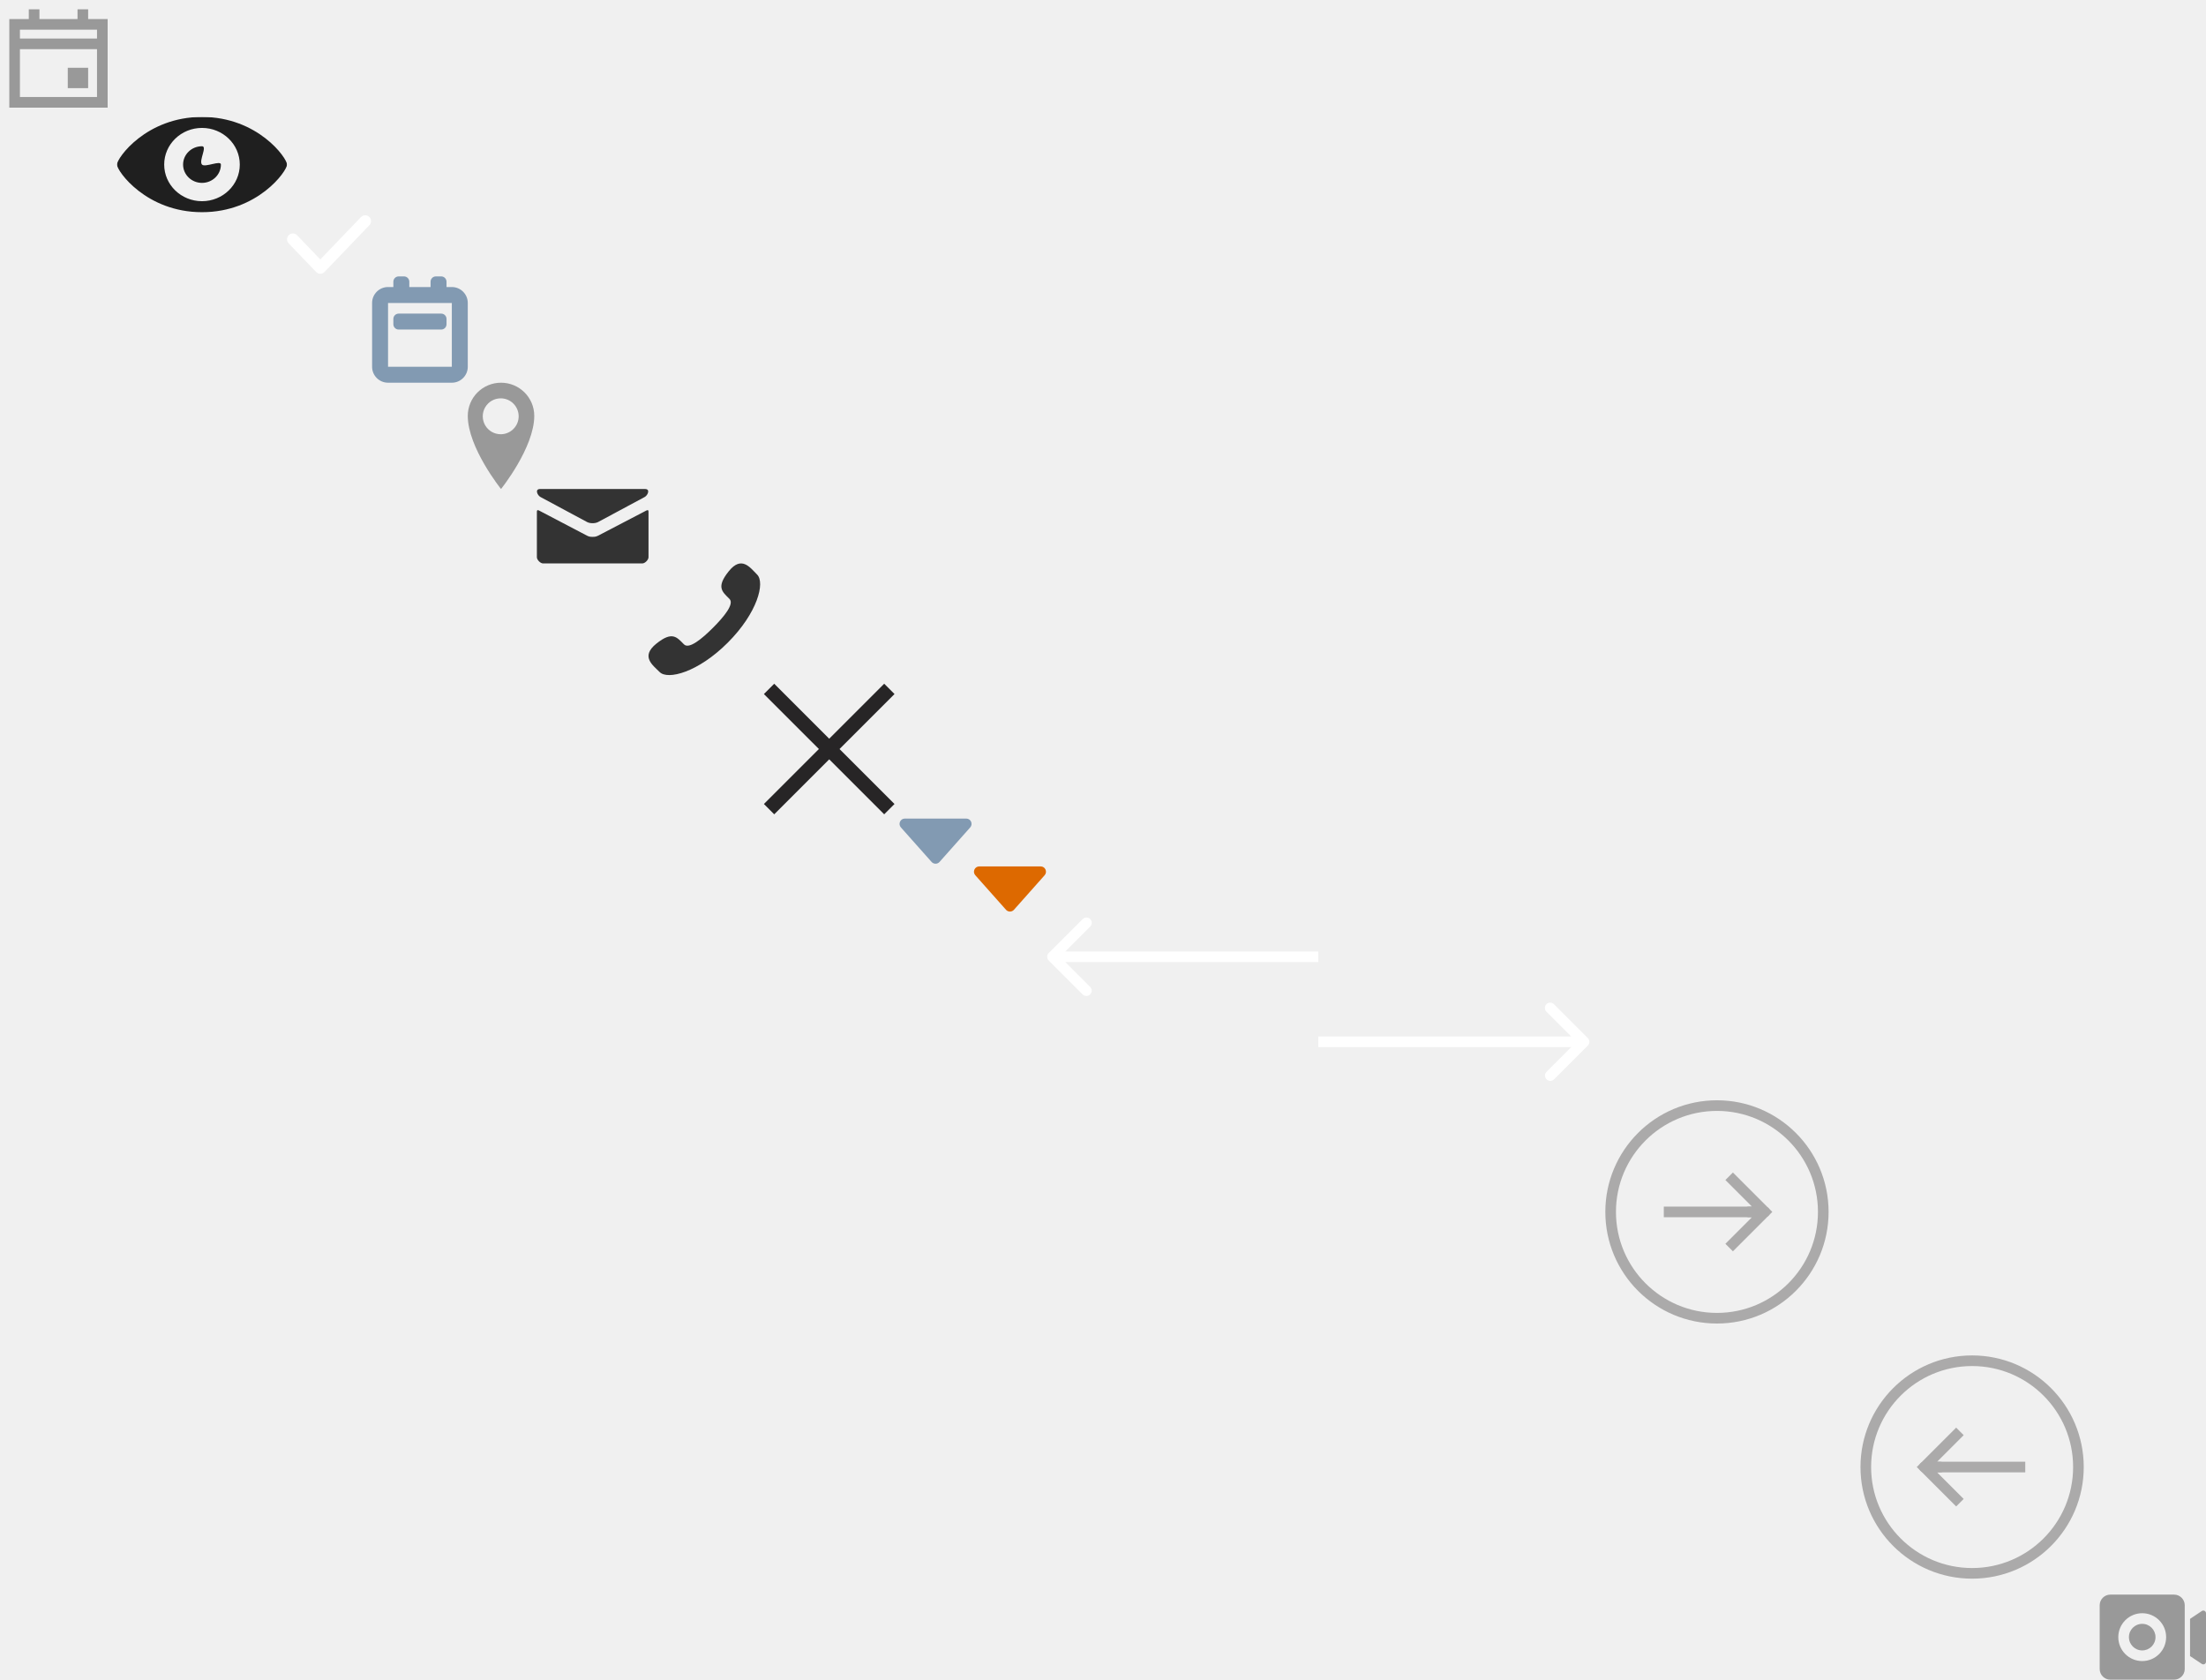
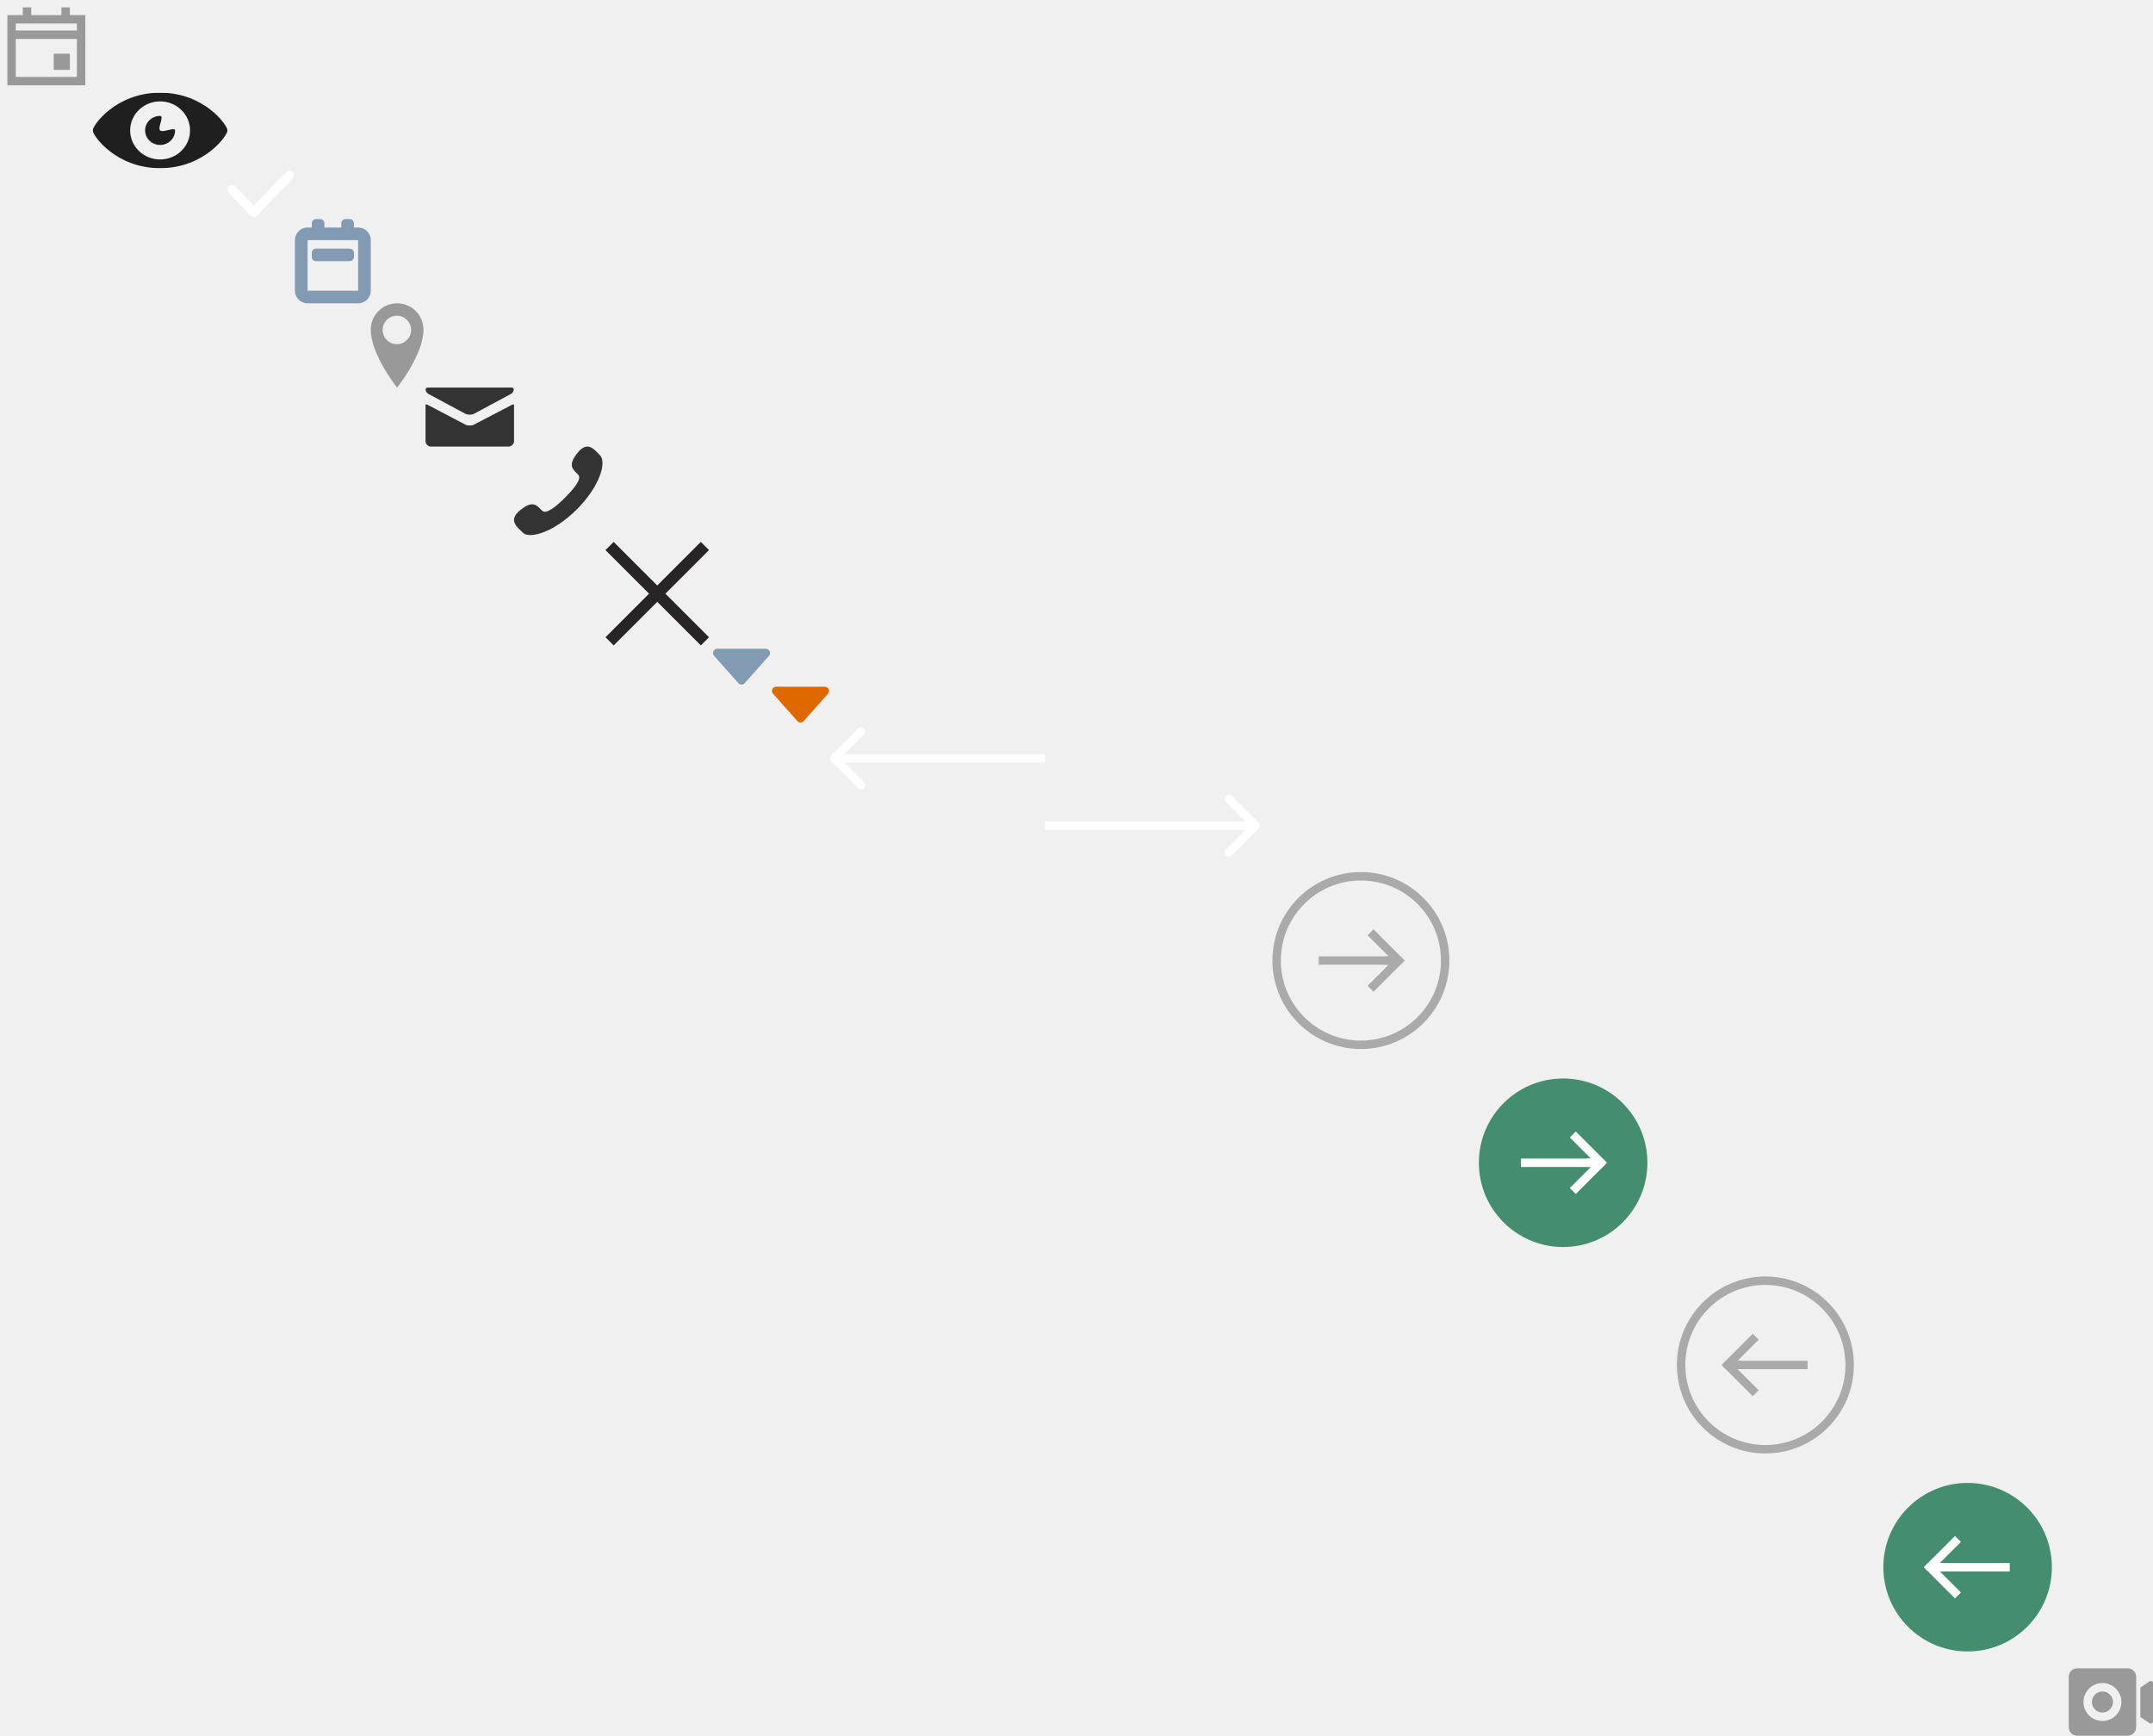
- <svg xmlns="http://www.w3.org/2000/svg" width="415" height="316" viewBox="0 0 415 316">
+ <svg xmlns="http://www.w3.org/2000/svg" width="511" height="412" viewBox="0 0 511 412">
  <svg width="22" height="22" fill="none" viewBox="0 0 22 22" id="date">
    <path d="M2.75 4.583h16.5V19.25H2.75V4.583zm16.5 3.667H2.75m3.667-3.667V2.75m9.167 1.833V2.75" stroke="#999" stroke-width="2" stroke-linecap="square" />
    <path d="M15.583 13.75H13.75v1.833h1.833V13.75z" stroke="#999" stroke-width="2" stroke-linecap="square" />
  </svg>
  <svg width="32" height="18" fill="none" viewBox="0 0 32 18" id="eye" x="22" y="22">
    <path opacity=".87" d="M16 0C5.502 0 0 7.731 0 8.96c0 1.226 5.502 8.96 16 8.96 10.496 0 16-7.734 16-8.96C32 7.731 26.496 0 16 0zm0 15.851c-3.928 0-7.112-3.085-7.112-6.891S12.072 2.066 16 2.066s7.11 3.088 7.11 6.894-3.182 6.891-7.11 6.891zm0-6.891c-.651-.715 1.06-3.446 0-3.446-1.965 0-3.557 1.544-3.557 3.446 0 1.902 1.592 3.446 3.557 3.446 1.963 0 3.557-1.544 3.557-3.446 0-.875-3.003.606-3.557 0z" fill="#000" />
  </svg>
  <svg width="16" height="12" fill="none" viewBox="0 0 16 12" id="form-checkbox-tick" x="54" y="40">
    <path fill-rule="evenodd" clip-rule="evenodd" d="M15.461.806a1.1 1.1 0 01.033 1.555l-8.442 8.8a1.1 1.1 0 01-1.587 0L.306 5.785A1.1 1.1 0 011.894 4.26l4.365 4.55L13.906.839a1.1 1.1 0 011.555-.033z" fill="#fff" />
  </svg>
  <svg width="18" height="20" fill="none" viewBox="0 0 18 20" id="input-date" x="70" y="52">
    <path fill-rule="evenodd" clip-rule="evenodd" d="M12 0a1 1 0 00-1 1v1H7V1a1 1 0 00-1-1H5a1 1 0 00-1 1v1H3a3 3 0 00-3 3v12a3 3 0 003 3h12a3 3 0 003-3V5a3 3 0 00-3-3h-1V1a1 1 0 00-1-1h-1zM3 5h12v12H3V5zm1 4a1 1 0 001 1h8a1 1 0 001-1V8a1 1 0 00-1-1H5a1 1 0 00-1 1v1z" fill="#829AB2" />
  </svg>
  <svg width="13" height="20" fill="none" viewBox="0 0 13 20" id="location" x="88" y="72">
    <path d="M6.254 0A6.243 6.243 0 000 6.241C0 12.213 6.254 20 6.254 20s6.254-7.789 6.254-13.759C12.508 2.79 9.708 0 6.254 0zm0 9.695a3.377 3.377 0 11-.001-6.753 3.377 3.377 0 010 6.753z" fill="#999" />
  </svg>
  <svg width="21" height="14" fill="none" viewBox="0 0 21 14" id="mail" x="101" y="92">
    <path d="M.67 1.5l8.75 4.7c.294.158.674.233 1.057.233.382 0 .763-.075 1.057-.232.294-.158 8.18-4.395 8.75-4.7.57-.307 1.11-1.501.063-1.501H.607C-.438 0 .1 1.194.67 1.5zm19.878 2.57c-.647.338-8.618 4.491-9.014 4.699-.397.207-.675.232-1.057.232-.383 0-.66-.025-1.057-.232-.397-.208-8.322-4.362-8.97-4.7-.455-.238-.45.041-.45.256v8.508C0 13.323.66 14 1.167 14h18.666C20.34 14 21 13.323 21 12.833V4.326c0-.215.005-.493-.451-.255z" fill="#333" />
  </svg>
  <svg width="21" height="22" fill="none" viewBox="0 0 21 22" id="phone" x="122" y="106">
    <path d="M12.116 12.117c-2.078 2.076-4.486 4.064-5.438 3.112-1.361-1.361-2.202-2.548-5.206-.133-3.002 2.413-.696 4.022.624 5.34 1.523 1.523 7.2.082 12.811-5.528 5.61-5.612 7.048-11.289 5.524-12.812-1.32-1.32-2.921-3.626-5.335-.623-2.414 3.002-1.228 3.843.136 5.205.948.952-1.039 3.36-3.116 5.439z" fill="#333" />
  </svg>
  <svg width="26" height="26" fill="none" viewBox="0 0 26 26" id="popup-close" x="143" y="128">
    <path d="M25.276 23.26L2.648.633l-1.94 1.94L23.337 25.2l1.94-1.94z" fill="#272526" />
    <path d="M23.338.632L.711 23.26l1.94 1.94L25.278 2.572l-1.94-1.94z" fill="#272526" />
  </svg>
  <svg width="14" height="9" fill="none" viewBox="0 0 14 9" id="select2-arrow" x="169" y="154">
    <path d="M.48 1.664C-.095 1.02.363 0 1.226 0h11.546c.863 0 1.32 1.02.748 1.664L7.747 8.16a1 1 0 01-1.494 0L.479 1.664z" fill="#829AB2" />
  </svg>
  <svg width="14" height="9" fill="none" viewBox="0 0 14 9" id="select2-arrow-active" x="183" y="163">
    <path d="M.48 1.664C-.095 1.02.363 0 1.226 0h11.546c.863 0 1.32 1.02.748 1.664L7.747 8.16a1 1 0 01-1.494 0L.479 1.664z" fill="#DD6900" />
  </svg>
  <svg width="51" height="16" fill="none" viewBox="0 0 51 16" id="slick-left" x="197" y="172">
    <path d="M.293 8.707a1 1 0 010-1.414L6.657.929A1 1 0 118.07 2.343L2.414 8l5.657 5.657a1 1 0 11-1.414 1.414L.293 8.707zM51 9H1V7h50v2z" fill="#fff" />
  </svg>
  <svg width="51" height="16" fill="none" viewBox="0 0 51 16" id="slick-right" x="248" y="188">
    <path d="M50.707 8.707a1 1 0 000-1.414L44.343.929a1 1 0 10-1.414 1.414L48.586 8l-5.657 5.657a1 1 0 001.414 1.414l6.364-6.364zM0 9h50V7H0v2z" fill="#fff" />
  </svg>
  <svg width="48" height="48" fill="none" viewBox="0 0 48 48" id="slider-next" x="299" y="204">
    <path d="M27 18l6 6-6 6m-12-6h15" stroke="#ABAAAA" stroke-width="2" stroke-linecap="square" />
    <path d="M33 24h-3" stroke="#ABAAAA" stroke-width="2" stroke-linecap="round" />
    <path d="M24 44c11.046 0 20-8.954 20-20S35.046 4 24 4 4 12.954 4 24s8.954 20 20 20z" stroke="#ABAAAA" stroke-width="2" stroke-linecap="square" />
  </svg>
-   <svg width="48" height="48" fill="none" viewBox="0 0 48 48" id="slider-prev" x="347" y="252">
+   <svg width="48" height="48" fill="none" viewBox="0 0 48 48" id="slider-next-primary" x="347" y="252">
+     <path d="M24 44c11.046 0 20-8.954 20-20S35.046 4 24 4 4 12.954 4 24s8.954 20 20 20z" fill="#448D6E" />
+     <path d="M27 18l6 6-6 6m-12-6h15" stroke="#fff" stroke-width="2" stroke-linecap="square" />
+     <path d="M33 24h-3" stroke="#fff" stroke-width="2" stroke-linecap="round" />
+   </svg>
+   <svg width="48" height="48" fill="none" viewBox="0 0 48 48" id="slider-prev" x="395" y="300">
    <path d="M21 18l-6 6 6 6m12-6H18" stroke="#ABAAAA" stroke-width="2" stroke-linecap="square" />
    <path d="M15 24h3" stroke="#ABAAAA" stroke-width="2" stroke-linecap="round" />
    <path d="M24 44C12.954 44 4 35.046 4 24S12.954 4 24 4s20 8.954 20 20-8.954 20-20 20z" stroke="#ABAAAA" stroke-width="2" stroke-linecap="square" />
  </svg>
-   <svg width="20" height="16" fill="none" viewBox="0 0 20 16" id="video" x="395" y="300">
+   <svg width="48" height="48" fill="none" viewBox="0 0 48 48" id="slider-prev-primary" x="443" y="348">
+     <path d="M24 44C12.954 44 4 35.046 4 24S12.954 4 24 4s20 8.954 20 20-8.954 20-20 20z" fill="#448D6E" />
+     <path d="M21 18l-6 6 6 6m12-6H18" stroke="#fff" stroke-width="2" stroke-linecap="square" />
+     <path d="M15 24h3" stroke="#fff" stroke-width="2" stroke-linecap="round" />
+   </svg>
+   <svg width="20" height="16" fill="none" viewBox="0 0 20 16" id="video" x="491" y="396">
    <path d="M10.5 8a2.5 2.5 0 11-5.001-.001A2.5 2.5 0 0110.5 8zM16 2v12c0 1.1-.9 2-2 2H2c-1.1 0-2-.9-2-2V2C0 .9.9 0 2 0h12c1.1 0 2 .9 2 2zm-3.5 6a4.5 4.5 0 10-9 0 4.5 4.5 0 009 0zm6.715-4.914L17 4.562v7l2.215 1.477a.505.505 0 00.785-.42V3.506a.505.505 0 00-.785-.42z" fill="#999" />
  </svg>
</svg>
